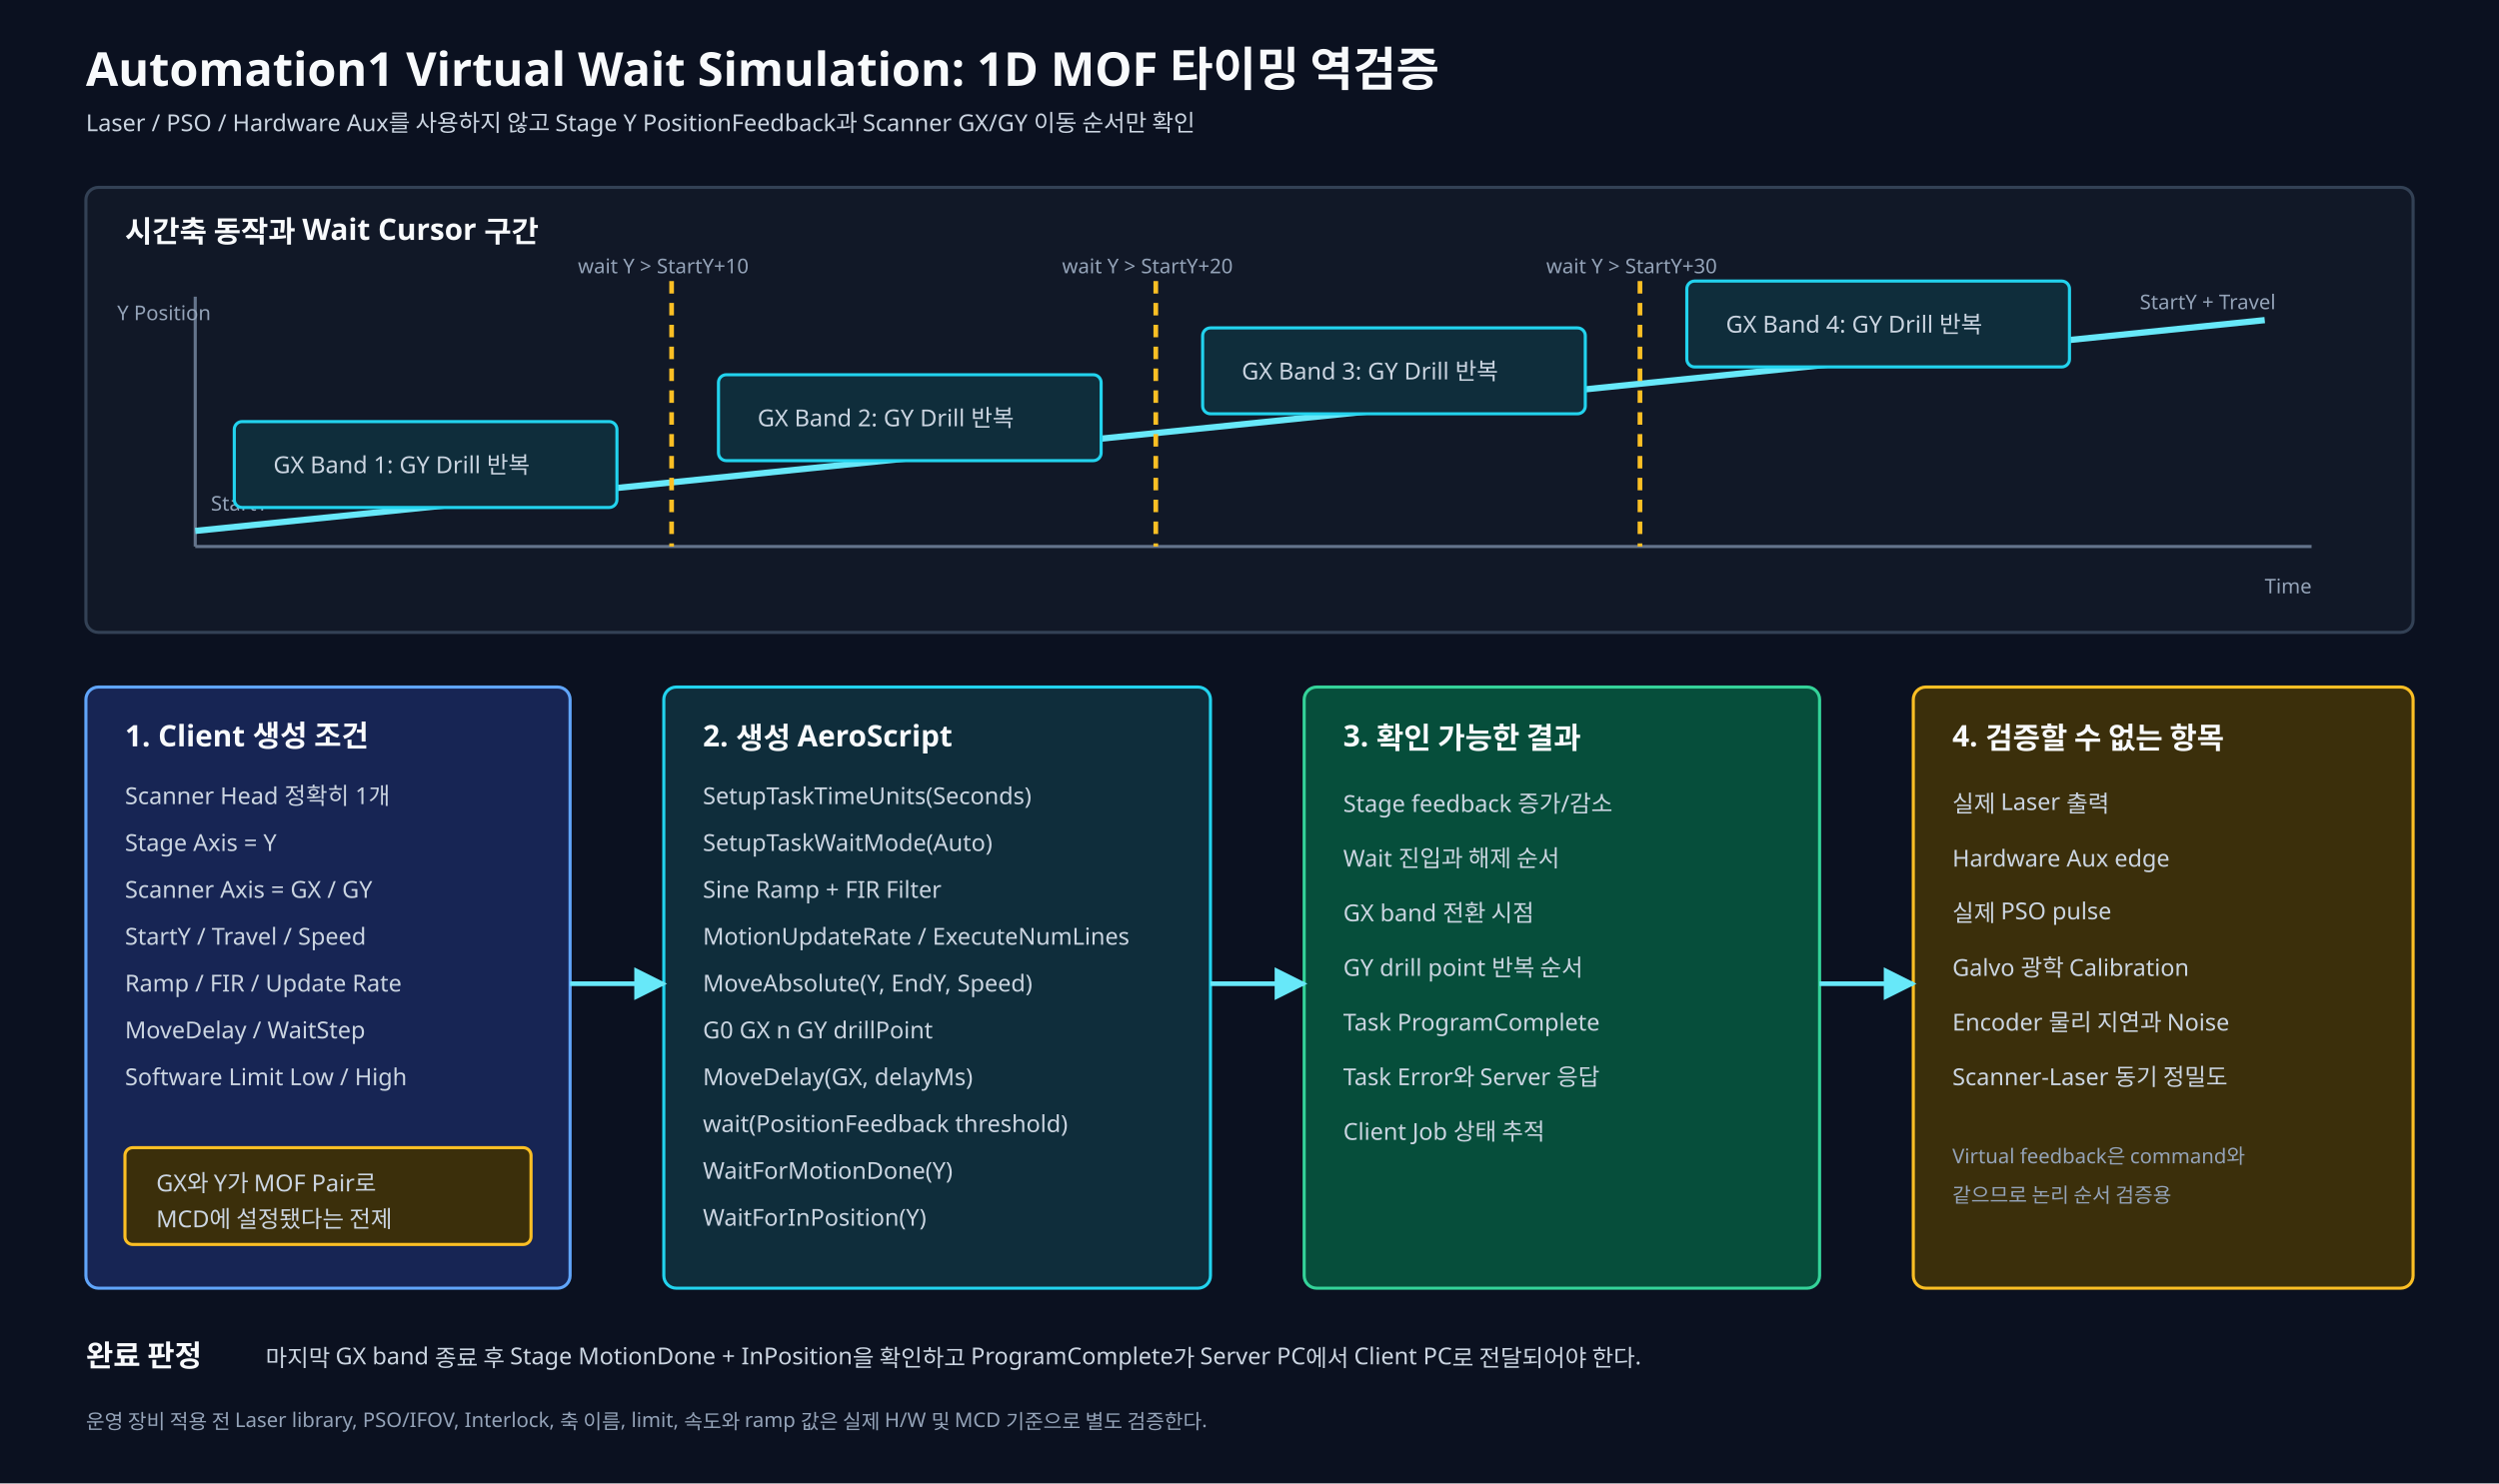
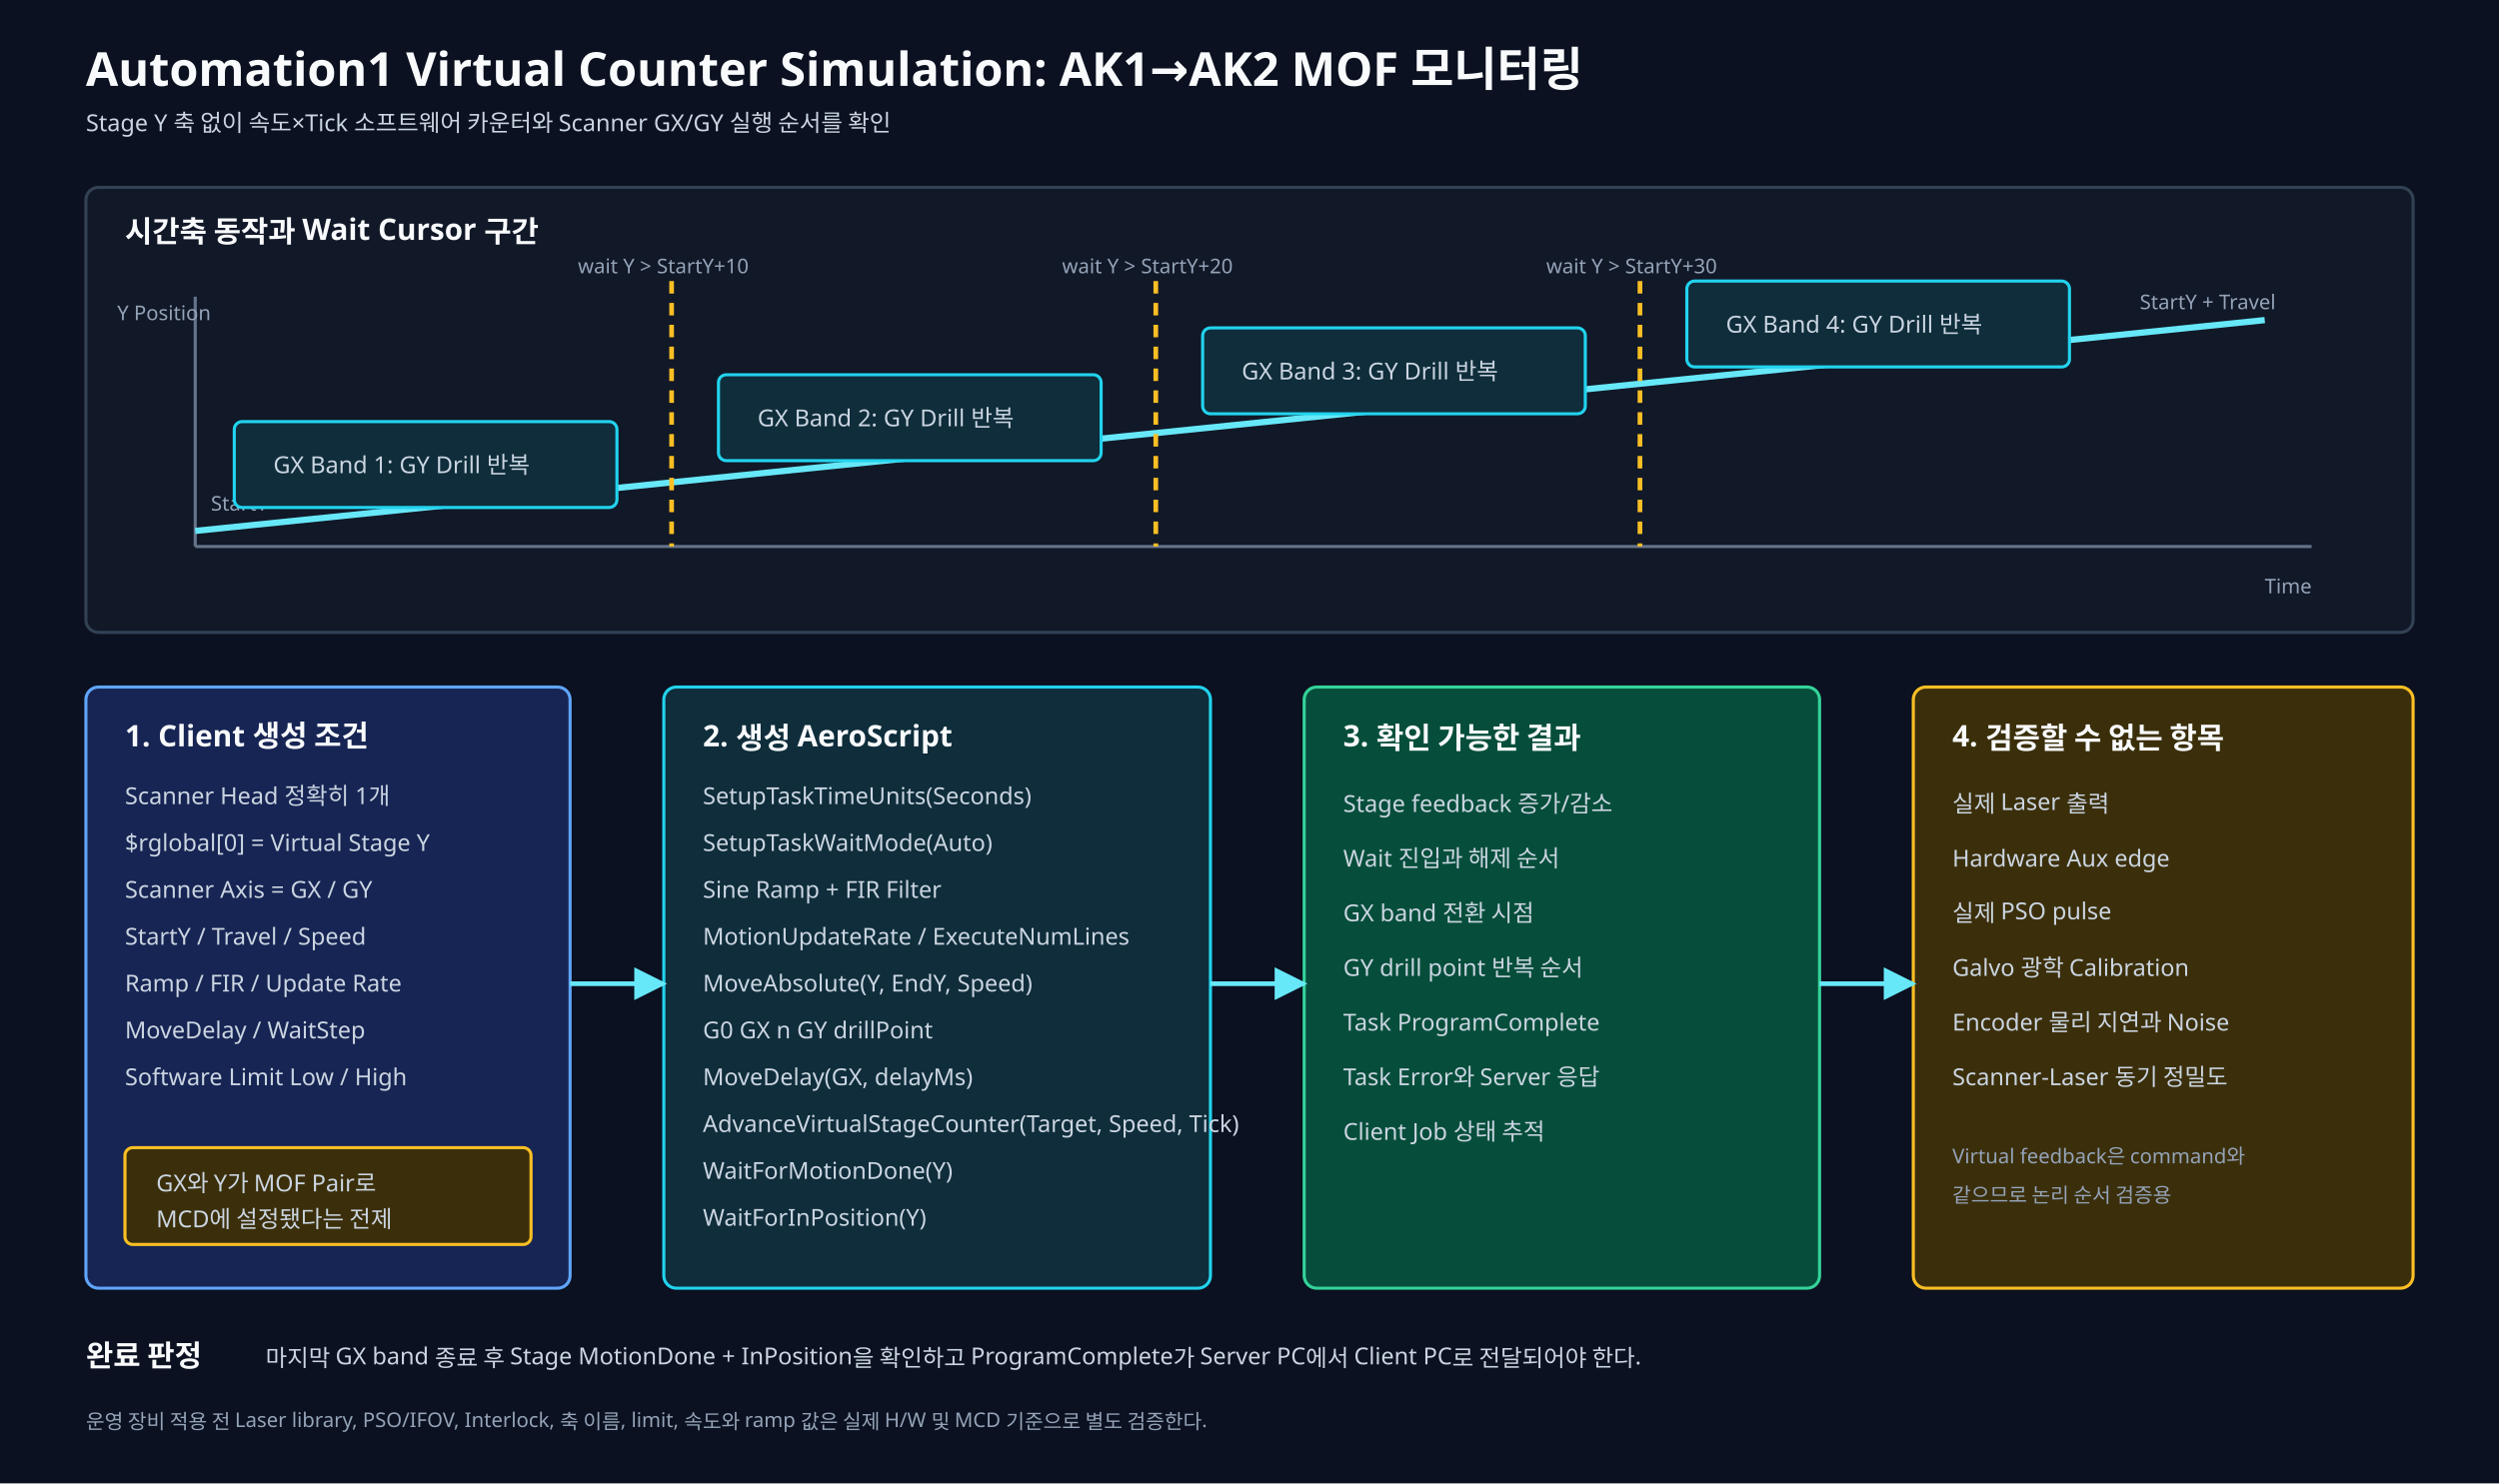
<svg xmlns="http://www.w3.org/2000/svg" width="1600" height="950" viewBox="0 0 1600 950">
  <defs>
    <style>
      .title{font:700 30px 'Segoe UI',sans-serif;fill:#f8fafc}.h{font:700 19px 'Segoe UI',sans-serif;fill:#f8fafc}.t{font:15px 'Segoe UI',sans-serif;fill:#cbd5e1}.s{font:13px 'Segoe UI',sans-serif;fill:#94a3b8}.box{fill:#111827;stroke:#334155;stroke-width:2}.cyan{fill:#0f2d3b;stroke:#22d3ee;stroke-width:2}.blue{fill:#172554;stroke:#60a5fa;stroke-width:2}.green{fill:#064e3b;stroke:#34d399;stroke-width:2}.warn{fill:#3b2f0b;stroke:#fbbf24;stroke-width:2}.line{stroke:#67e8f9;stroke-width:4;fill:none}.wait{stroke:#fbbf24;stroke-width:3;stroke-dasharray:8 6}.arrow{stroke:#67e8f9;stroke-width:3;fill:none;marker-end:url(#m)}
    </style>
    <marker id="m" viewBox="0 0 10 10" refX="9" refY="5" markerWidth="7" markerHeight="7" orient="auto">
      <path d="M0 0L10 5L0 10Z" fill="#67e8f9" />
    </marker>
  </defs>
  <rect width="1600" height="950" fill="#0b1120" />
-   <text x="55" y="55" class="title">Automation1 Virtual Wait Simulation: 1D MOF 타이밍 역검증</text>
-   <text x="55" y="84" class="t">Laser / PSO / Hardware Aux를 사용하지 않고 Stage Y PositionFeedback과 Scanner GX/GY 이동 순서만 확인</text>
+   <text x="55" y="55" class="title">Automation1 Virtual Counter Simulation: AK1→AK2 MOF 모니터링</text>
+   <text x="55" y="84" class="t">Stage Y 축 없이 속도×Tick 소프트웨어 카운터와 Scanner GX/GY 실행 순서를 확인</text>
  <rect x="55" y="120" width="1490" height="285" rx="8" class="box" />
  <text x="80" y="155" class="h">시간축 동작과 Wait Cursor 구간</text>
  <line x1="125" y1="350" x2="1480" y2="350" stroke="#64748b" stroke-width="2" />
  <line x1="125" y1="190" x2="125" y2="350" stroke="#64748b" stroke-width="2" />
  <text x="75" y="205" class="s">Y Position</text>
  <text x="1450" y="380" class="s">Time</text>
  <path d="M125 340 L1450 205" class="line" />
  <text x="135" y="327" class="s">StartY</text>
  <text x="1370" y="198" class="s">StartY + Travel</text>
  <line x1="430" y1="180" x2="430" y2="350" class="wait" />
  <line x1="740" y1="180" x2="740" y2="350" class="wait" />
  <line x1="1050" y1="180" x2="1050" y2="350" class="wait" />
  <text x="370" y="175" class="s">wait Y &gt; StartY+10</text>
  <text x="680" y="175" class="s">wait Y &gt; StartY+20</text>
  <text x="990" y="175" class="s">wait Y &gt; StartY+30</text>
  <rect x="150" y="270" width="245" height="55" rx="5" class="cyan" />
  <text x="175" y="303" class="t">GX Band 1: GY Drill 반복</text>
  <rect x="460" y="240" width="245" height="55" rx="5" class="cyan" />
  <text x="485" y="273" class="t">GX Band 2: GY Drill 반복</text>
  <rect x="770" y="210" width="245" height="55" rx="5" class="cyan" />
  <text x="795" y="243" class="t">GX Band 3: GY Drill 반복</text>
  <rect x="1080" y="180" width="245" height="55" rx="5" class="cyan" />
  <text x="1105" y="213" class="t">GX Band 4: GY Drill 반복</text>
  <rect x="55" y="440" width="310" height="385" rx="8" class="blue" />
  <text x="80" y="478" class="h">1. Client 생성 조건</text>
  <text x="80" y="515" class="t">Scanner Head 정확히 1개</text>
-   <text x="80" y="545" class="t">Stage Axis = Y</text>
+   <text x="80" y="545" class="t">$rglobal[0] = Virtual Stage Y</text>
  <text x="80" y="575" class="t">Scanner Axis = GX / GY</text>
  <text x="80" y="605" class="t">StartY / Travel / Speed</text>
  <text x="80" y="635" class="t">Ramp / FIR / Update Rate</text>
  <text x="80" y="665" class="t">MoveDelay / WaitStep</text>
  <text x="80" y="695" class="t">Software Limit Low / High</text>
  <rect x="80" y="735" width="260" height="62" rx="5" class="warn" />
  <text x="100" y="763" class="t">GX와 Y가 MOF Pair로</text>
  <text x="100" y="786" class="t">MCD에 설정됐다는 전제</text>
  <rect x="425" y="440" width="350" height="385" rx="8" class="cyan" />
  <text x="450" y="478" class="h">2. 생성 AeroScript</text>
  <text x="450" y="515" class="t">SetupTaskTimeUnits(Seconds)</text>
  <text x="450" y="545" class="t">SetupTaskWaitMode(Auto)</text>
  <text x="450" y="575" class="t">Sine Ramp + FIR Filter</text>
  <text x="450" y="605" class="t">MotionUpdateRate / ExecuteNumLines</text>
  <text x="450" y="635" class="t">MoveAbsolute(Y, EndY, Speed)</text>
  <text x="450" y="665" class="t">G0 GX n GY drillPoint</text>
  <text x="450" y="695" class="t">MoveDelay(GX, delayMs)</text>
-   <text x="450" y="725" class="t">wait(PositionFeedback threshold)</text>
+   <text x="450" y="725" class="t">AdvanceVirtualStageCounter(Target, Speed, Tick)</text>
  <text x="450" y="755" class="t">WaitForMotionDone(Y)</text>
  <text x="450" y="785" class="t">WaitForInPosition(Y)</text>
  <rect x="835" y="440" width="330" height="385" rx="8" class="green" />
  <text x="860" y="478" class="h">3. 확인 가능한 결과</text>
  <text x="860" y="520" class="t">Stage feedback 증가/감소</text>
  <text x="860" y="555" class="t">Wait 진입과 해제 순서</text>
  <text x="860" y="590" class="t">GX band 전환 시점</text>
  <text x="860" y="625" class="t">GY drill point 반복 순서</text>
  <text x="860" y="660" class="t">Task ProgramComplete</text>
  <text x="860" y="695" class="t">Task Error와 Server 응답</text>
  <text x="860" y="730" class="t">Client Job 상태 추적</text>
  <rect x="1225" y="440" width="320" height="385" rx="8" class="warn" />
  <text x="1250" y="478" class="h">4. 검증할 수 없는 항목</text>
  <text x="1250" y="520" class="t">실제 Laser 출력</text>
  <text x="1250" y="555" class="t">Hardware Aux edge</text>
  <text x="1250" y="590" class="t">실제 PSO pulse</text>
  <text x="1250" y="625" class="t">Galvo 광학 Calibration</text>
  <text x="1250" y="660" class="t">Encoder 물리 지연과 Noise</text>
  <text x="1250" y="695" class="t">Scanner-Laser 동기 정밀도</text>
  <text x="1250" y="745" class="s">Virtual feedback은 command와</text>
  <text x="1250" y="770" class="s">같으므로 논리 순서 검증용</text>
  <path d="M365 630H425" class="arrow" />
  <path d="M775 630H835" class="arrow" />
  <path d="M1165 630H1225" class="arrow" />
  <text x="55" y="875" class="h">완료 판정</text>
  <text x="170" y="875" class="t">마지막 GX band 종료 후 Stage MotionDone + InPosition을 확인하고 ProgramComplete가 Server PC에서 Client PC로 전달되어야 한다.</text>
  <text x="55" y="915" class="s">운영 장비 적용 전 Laser library, PSO/IFOV, Interlock, 축 이름, limit, 속도와 ramp 값은 실제 H/W 및 MCD 기준으로 별도 검증한다.</text>
</svg>
